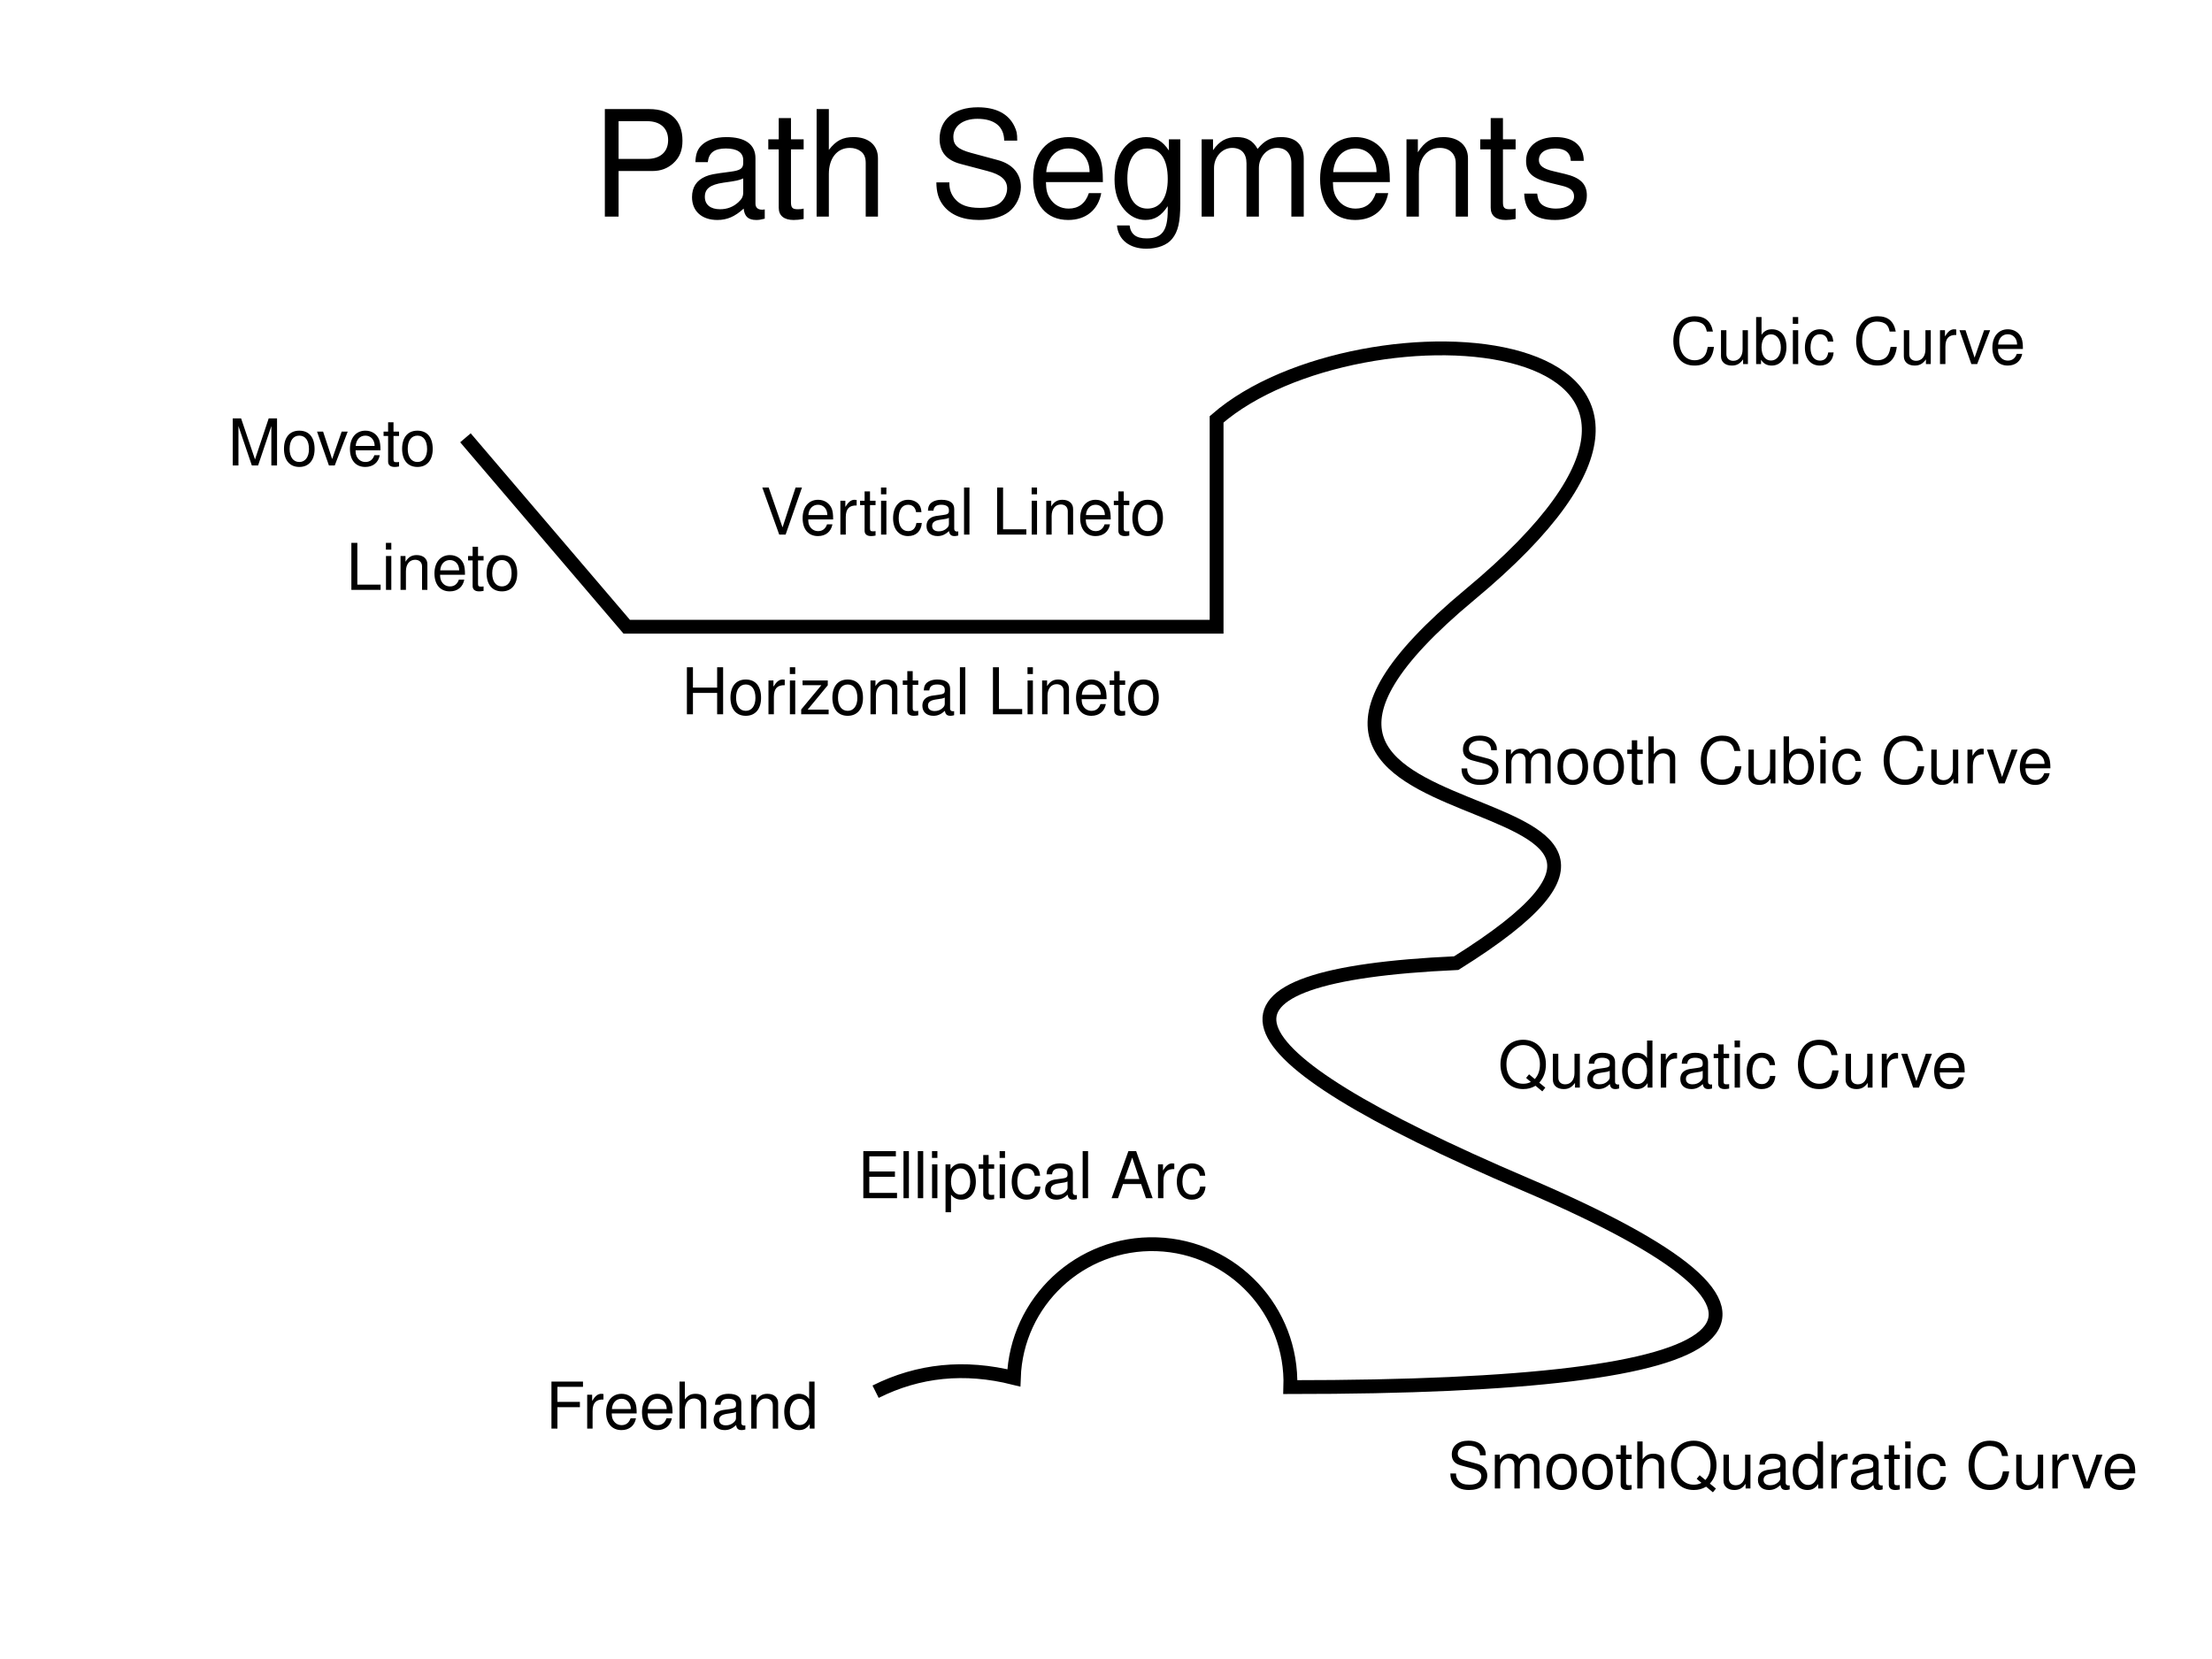
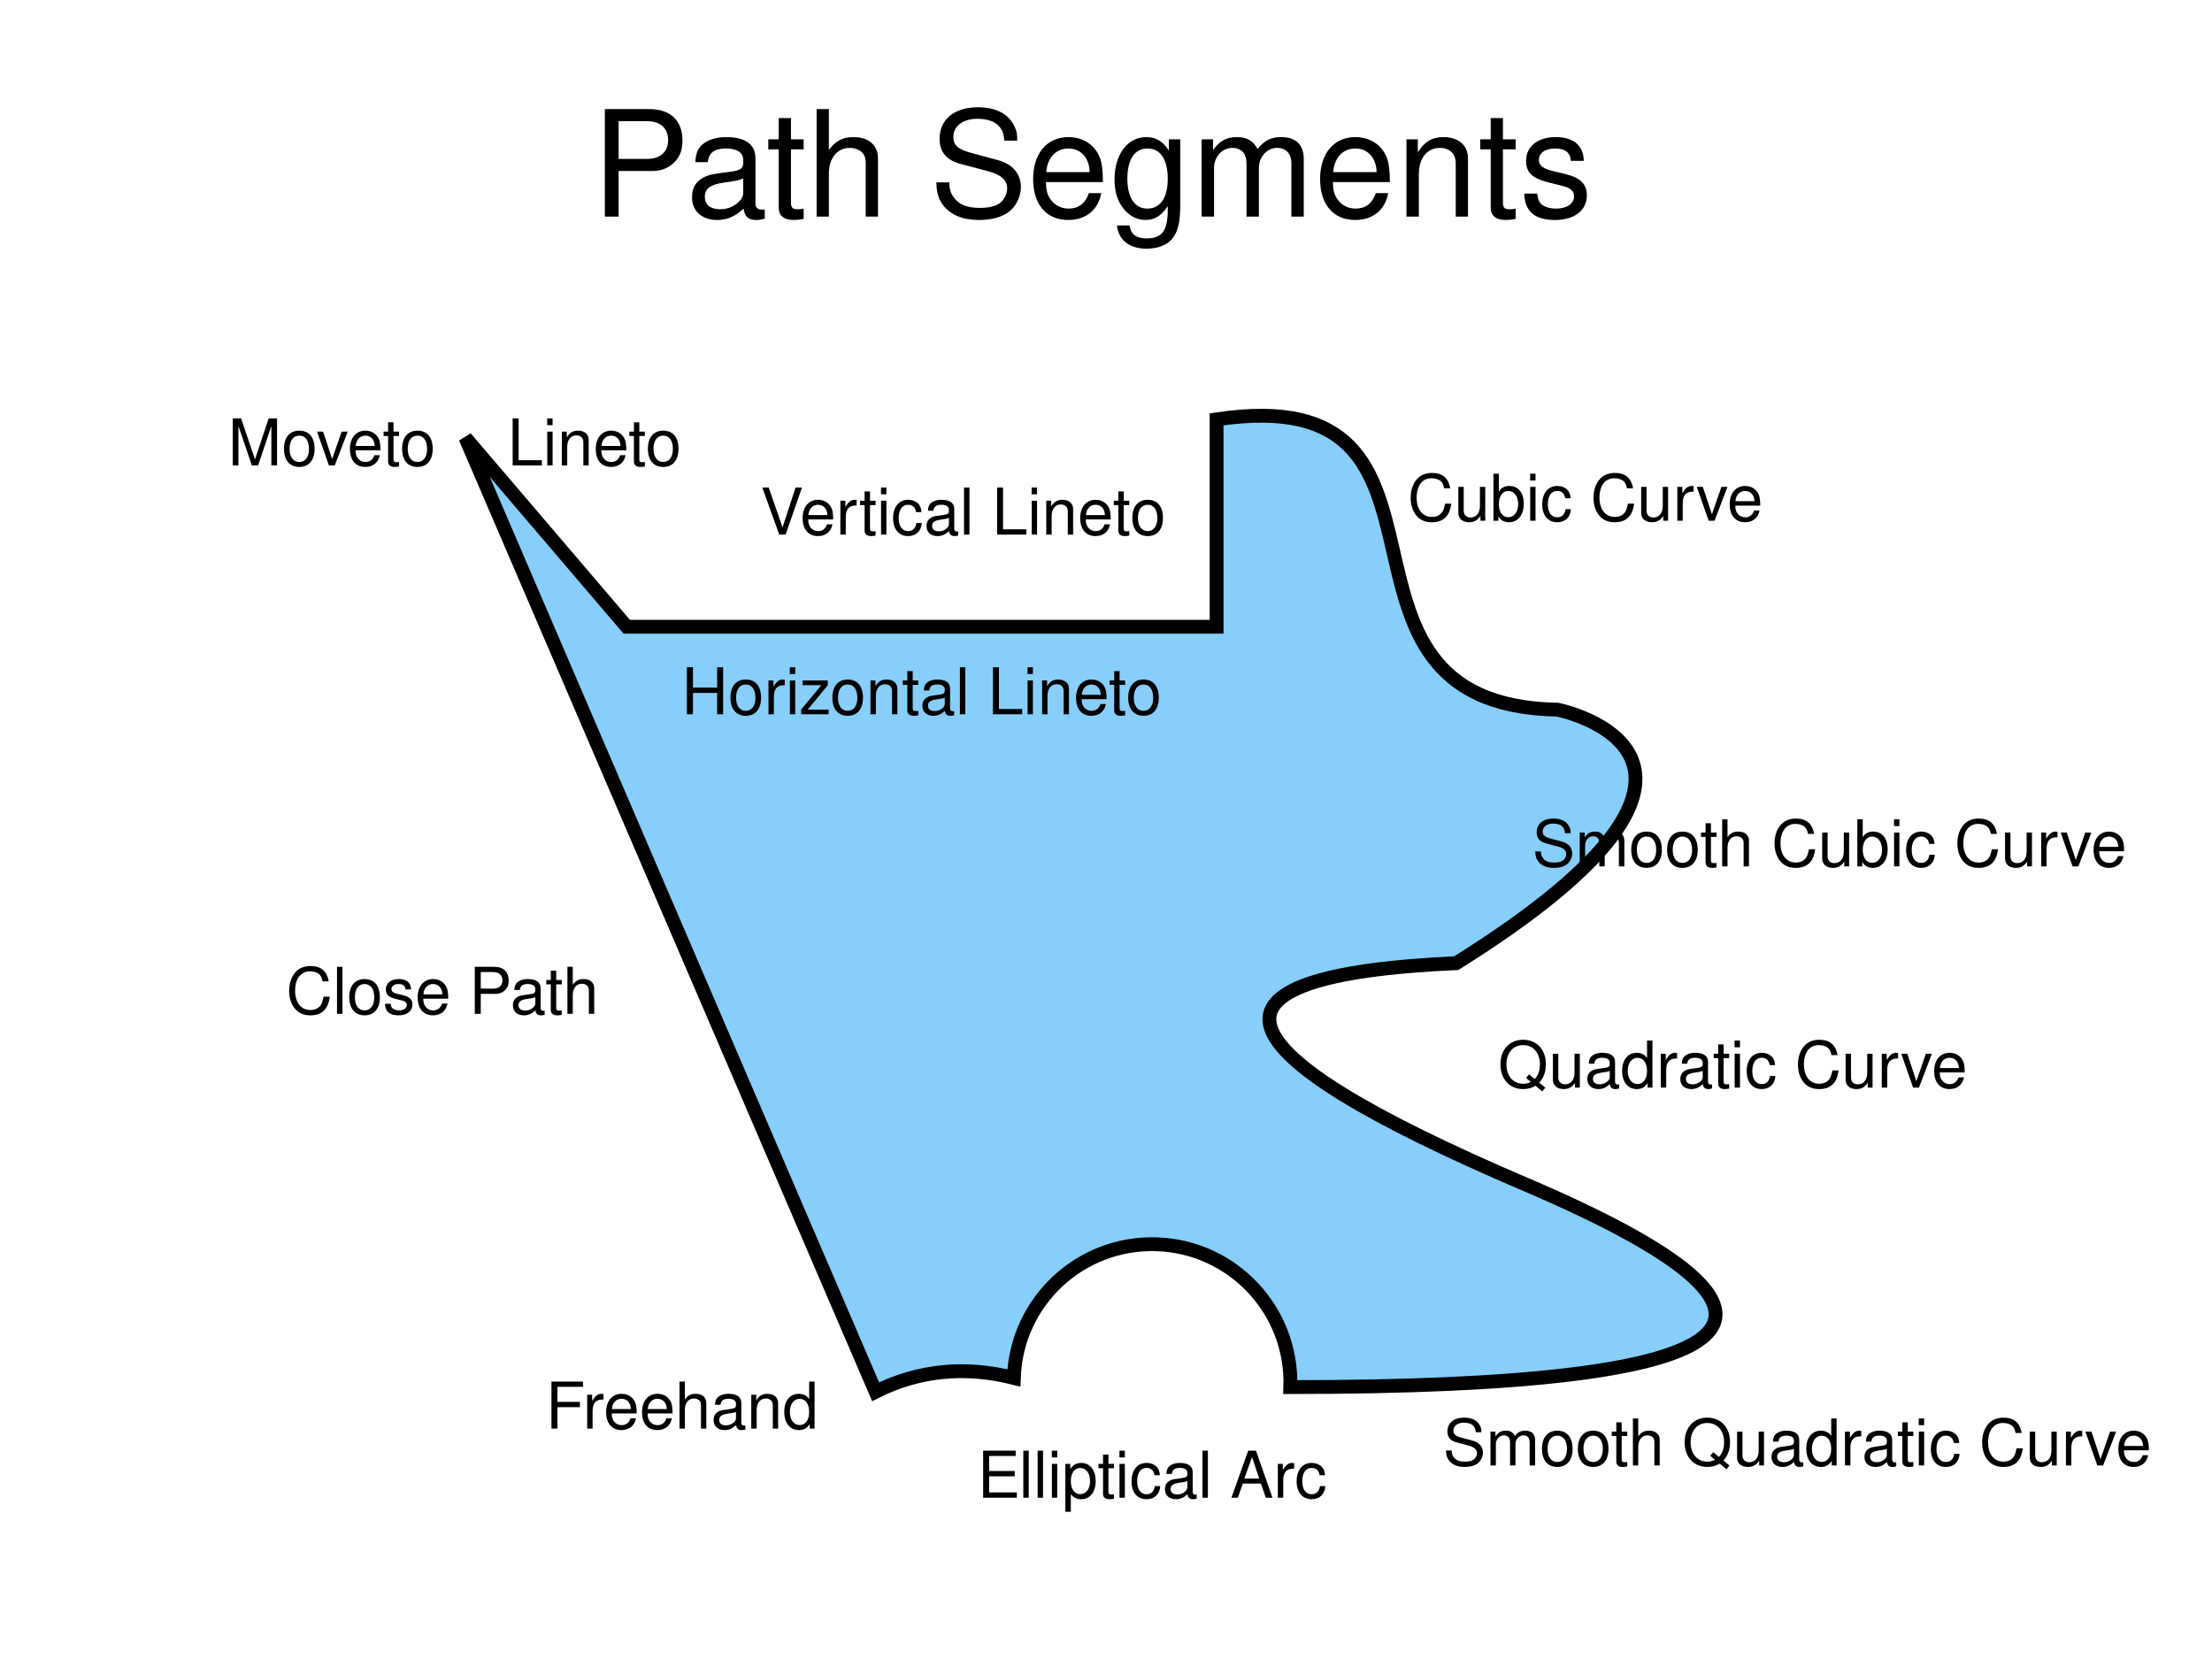
<svg xmlns="http://www.w3.org/2000/svg" version="1.1" baseProfile="full" width="480px" height="360px" viewBox="0 0 480 360" preserveAspectRatio="none" id="svg_document" style="zoom: 1;" xml:base="http://www.w3.org/Graphics/SVG/Test/20110816/svg/">
  <defs id="svg_document_defs" />
  <g id="main_group">
    <rect height="744px" x="0px" y="0px" id="background_rect" width="640px" fill="white" />
    <rect x="0px" height="744px" y="0px" id="rect1" width="640px" fill="white" />
+     <path stroke="#000000" visibility="visible" id="path1" stroke-width="3px" d="M101,95 L136,136 H264 V91 C324,82 281,153 338,154 L338,154 S388,164 316,209 Q228,213 331,257 T280,301 A20,20 0 0 0 220,299 Q204,295 190,302  Z " fill="lightskyblue" transform="">
+       <set dur="1s" begin="0s; animate1.end;" id="set1" repeatCount="0" attributeName="x" fill="remove" to="100" attributeType="XML" />
+       <animate values="M101,95 L136,136 H264 V91 C324,82 281,153 338,154 L338,154 S388,164 316,209 Q228,213 331,257 T280,301 A20,20 0 0 0 220,299 Q204,295 190,302  Z ;M103,184 L142,122 H243 V68 C271,120 356,92 338,154 L338,154 S291,165 316,209 Q392,255 331,257 T258,298 A20,20 0 0 0 220,299 Q187,308 175,300  Z ;M101,95 L136,136 H264 V91 C324,82 281,153 338,154 L338,154 S388,164 316,209 Q228,213 331,257 T280,301 A20,20 0 0 0 220,299 Q204,295 190,302  Z ;" begin="set1.end" id="animate1" repeatCount="0" attributeName="d" fill="freeze" dur="5s" />
+     </path>
+     <path stroke="#000000" stroke-width="3px" id="path2" d="M103,184 L142,122 H243 V68 C271,120 356,92 338,154 L338,154 S291,165 316,209 Q392,255 331,257 T258,298 A20,20 0 0 0 220,299 Q187,308 175,300  Z " fill="lightskyblue" transform="" visibility="hidden" />
    <text stroke="none" style="outline-style:none;" id="text1" stroke-width="1px" x="237px" y="47px" font-family="Helvetica" fill="#000000" font-size="32px" transform="" text-anchor="middle">Path Segments</text>
-     <path stroke="#000000" id="path1" stroke-width="3px" d="M101,95 L136,136 H264 V91 C295,64 390,70 319,129 S388,164 316,209 Q228,213 331,257 T280,301 A20,20 0 0 0 220,299 Q204,295 190,302 " fill="none" transform="" />
-     <text stroke="none" style="outline-style:none;" id="text2" stroke-width="1px" x="72px" y="101px" font-family="Helvetica" fill="#000000" font-size="14px" transform="" text-anchor="middle">Moveto</text>
-     <text stroke="none" style="outline-style:none;" id="text3" stroke-width="1px" x="94px" y="128px" font-family="Helvetica" fill="#000000" font-size="14px" transform="" text-anchor="middle">Lineto</text>
+     <text stroke="none" style="outline-style:none;" id="text2" stroke-width="1px" x="72px" y="101px" font-family="Helvetica" fill="#000000" font-size="14px" transform="" text-anchor="middle">Moveto<animate additive="replace" dur="5s" begin="set1.end;" id="animate2" values="100;190;100;" accumulate="none" repeatCount="0" fill="remove" attributeName="y" attributeType="XML" />
+     </text>
+     <text stroke="none" style="outline-style:none;" id="text3" stroke-width="1px" x="129px" y="101px" font-family="Helvetica" fill="#000000" font-size="14px" transform="" text-anchor="middle">Lineto</text>
    <text stroke="none" style="outline-style:none;" id="text4" stroke-width="1px" x="200px" y="155px" font-family="Helvetica" fill="#000000" font-size="14px" transform="" text-anchor="middle">Horizontal Lineto</text>
    <text stroke="none" style="outline-style:none;" id="text5" stroke-width="1px" x="209px" y="116px" font-family="Helvetica" fill="#000000" font-size="14px" transform="" text-anchor="middle">Vertical Lineto</text>
    <text stroke="none" style="outline-style:none;" id="text6" stroke-width="1px" x="376px" y="236px" font-family="Helvetica" fill="#000000" font-size="14px" transform="" text-anchor="middle">Quadratic Curve</text>
-     <text stroke="none" style="outline-style:none;" id="text11" stroke-width="1px" x="401px" y="79px" font-family="Helvetica" fill="#000000" font-size="14px" transform="" text-anchor="middle">Cubic Curve</text>
-     <text stroke="none" style="outline-style:none;" id="text8" stroke-width="1px" x="389px" y="323px" font-family="Helvetica" fill="#000000" font-size="14px" transform="" text-anchor="middle">SmoothQuadratic Curve </text>
-     <text stroke="none" style="outline-style:none;" id="text9" stroke-width="1px" x="224px" y="260px" font-family="Helvetica" fill="#000000" font-size="14px" transform="" text-anchor="middle">Elliptical Arc</text>
+     <text stroke="none" style="outline-style:none;" id="text11" stroke-width="1px" x="344px" y="113px" font-family="Helvetica" fill="#000000" font-size="14px" transform="" text-anchor="middle">Cubic Curve</text>
+     <text stroke="none" style="outline-style:none;" id="text8" stroke-width="1px" x="390px" y="318px" font-family="Helvetica" fill="#000000" font-size="14px" transform="" text-anchor="middle">Smooth Quadratic Curve</text>
+     <text stroke="none" style="outline-style:none;" id="text9" stroke-width="1px" x="250px" y="325px" font-family="Helvetica" fill="#000000" font-size="14px" transform="" text-anchor="middle">Elliptical Arc</text>
    <text stroke="none" style="outline-style:none;" id="text10" stroke-width="1px" x="148px" y="310px" font-family="Helvetica" fill="#000000" font-size="14px" transform="" text-anchor="middle">Freehand</text>
-     <text stroke="none" style="outline-style:none;" id="text7" stroke-width="1px" x="381px" y="170px" font-family="Helvetica" fill="#000000" font-size="14px" transform="" text-anchor="middle">Smooth Cubic Curve</text>
+     <text stroke="none" style="outline-style:none;" id="text12" stroke-width="1px" x="96px" y="220px" font-family="Helvetica" fill="#000000" font-size="14px" transform="" text-anchor="middle">Close Path</text>
+     <text stroke="none" style="outline-style:none;" id="text7" stroke-width="1px" x="397px" y="188px" font-family="Helvetica" fill="#000000" font-size="14px" transform="" text-anchor="middle">Smooth Cubic Curve</text>
  </g>
</svg>
